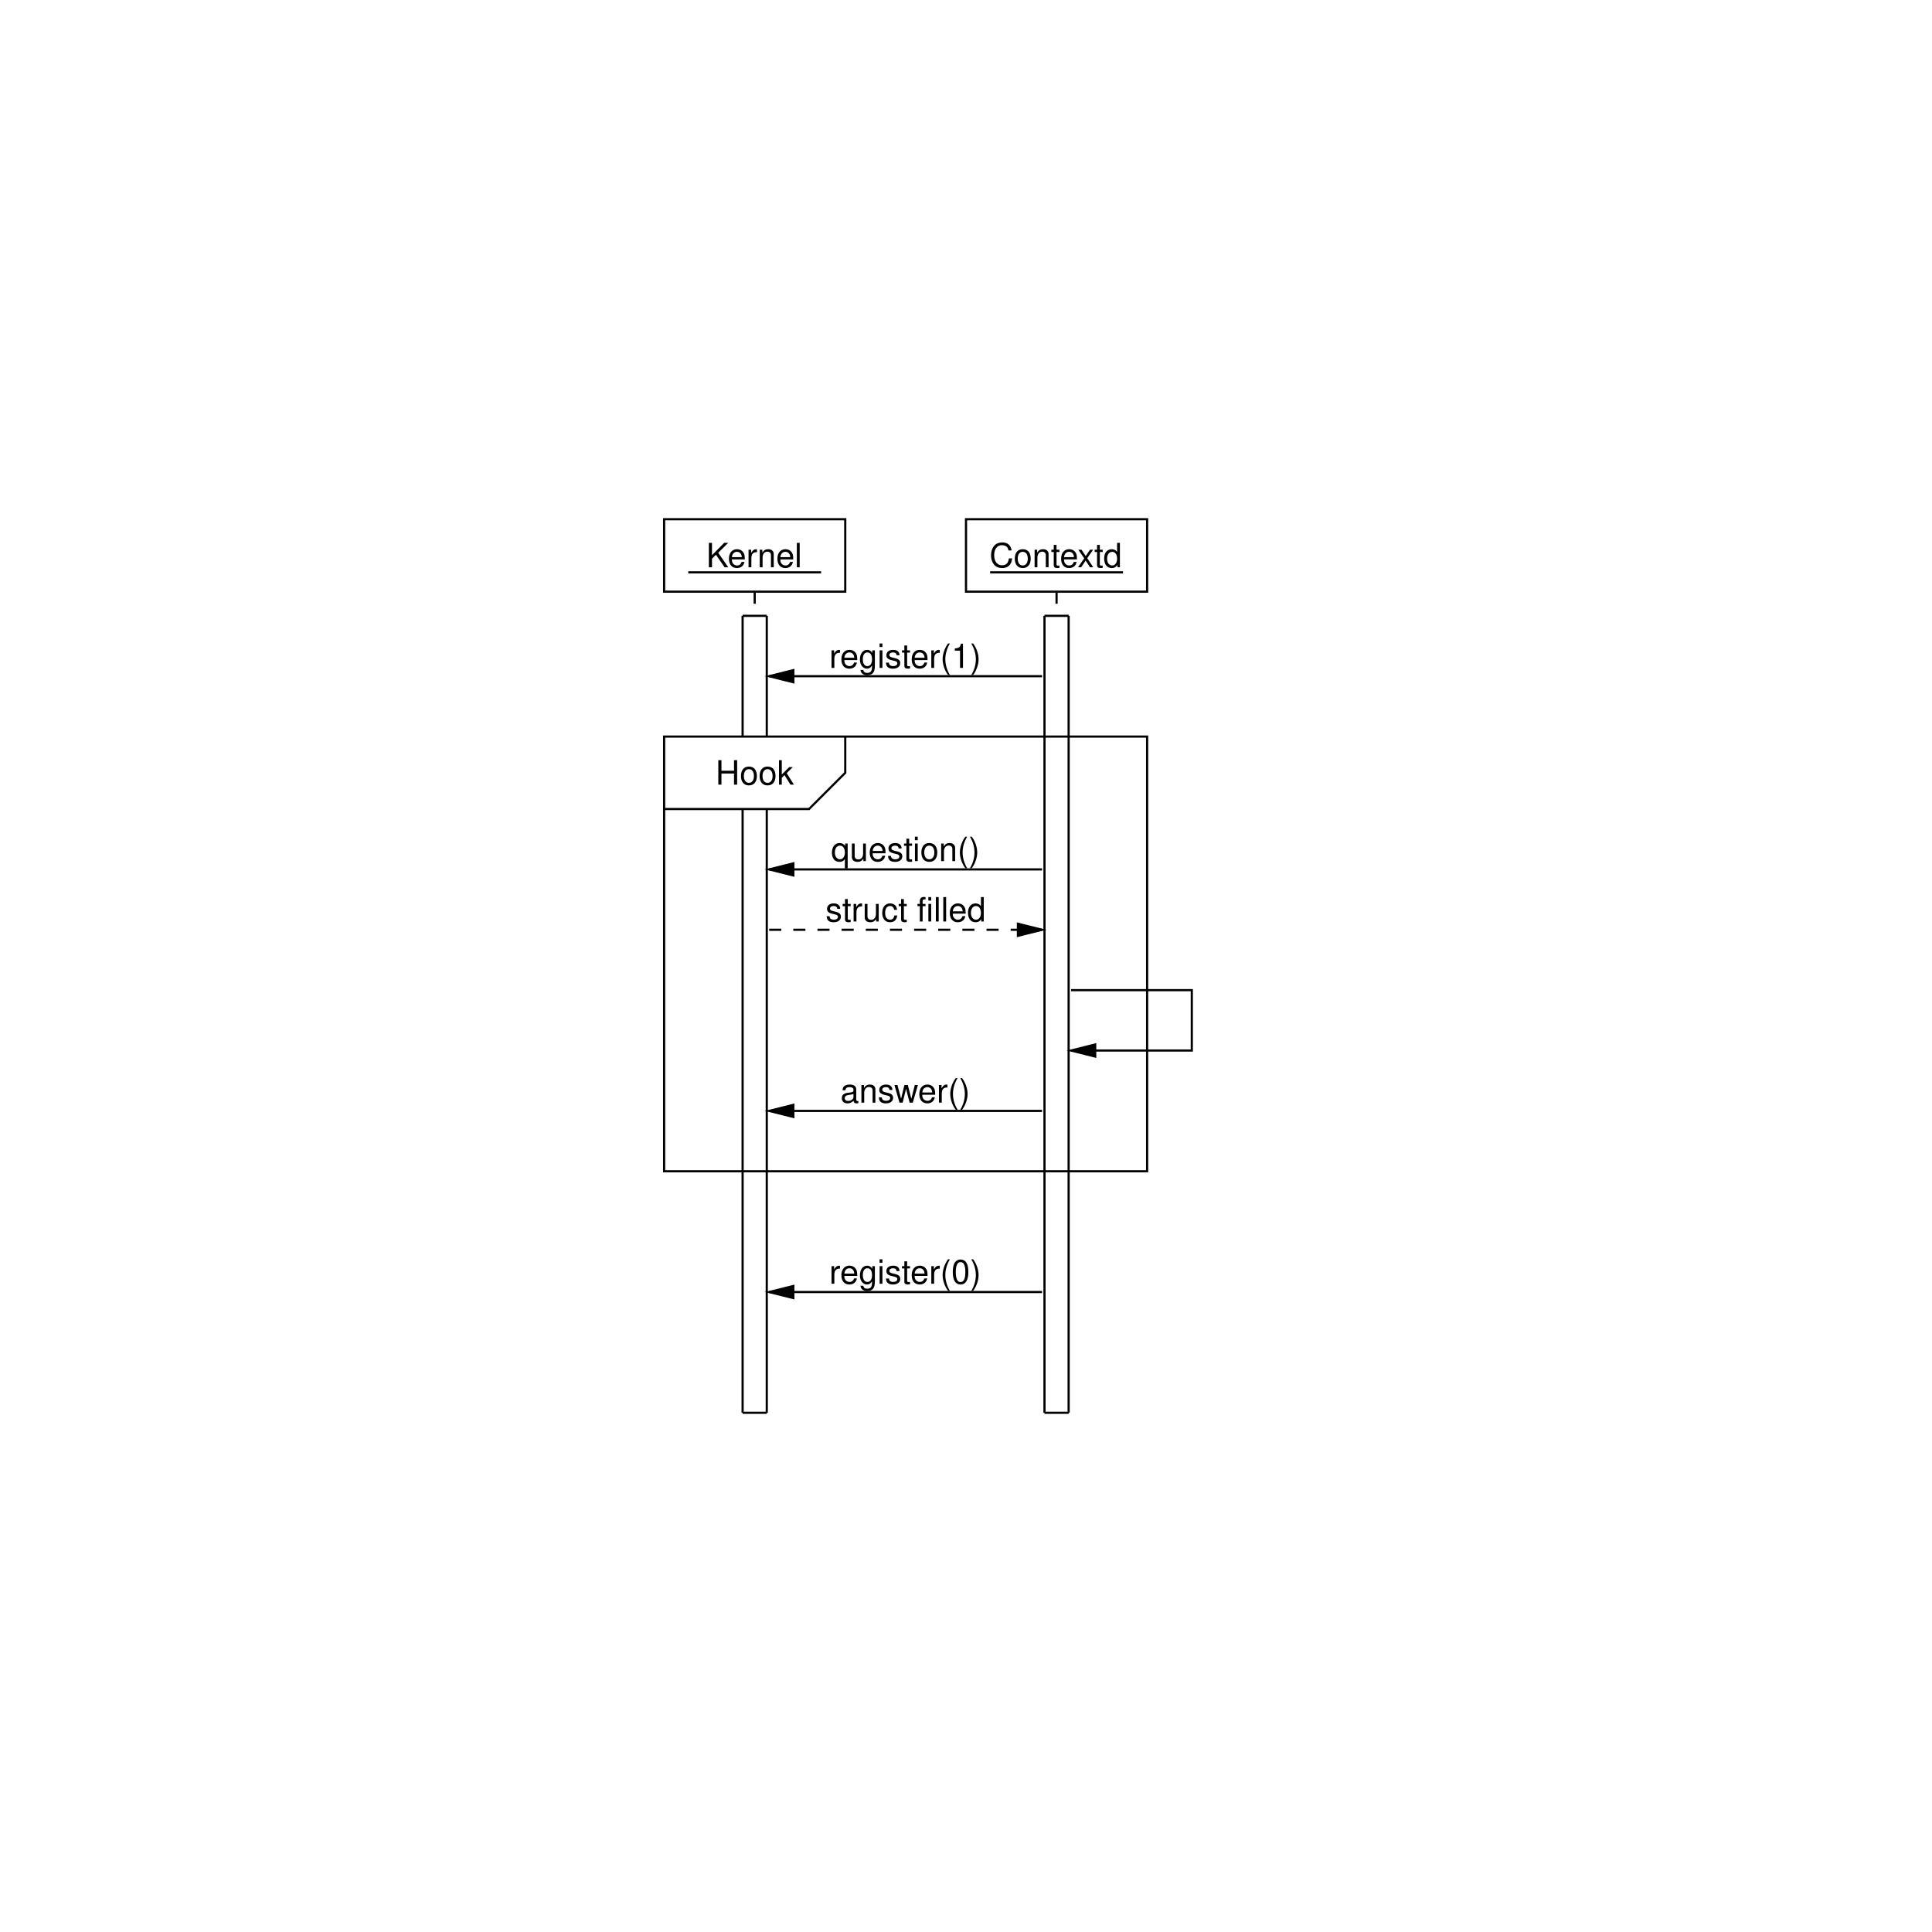
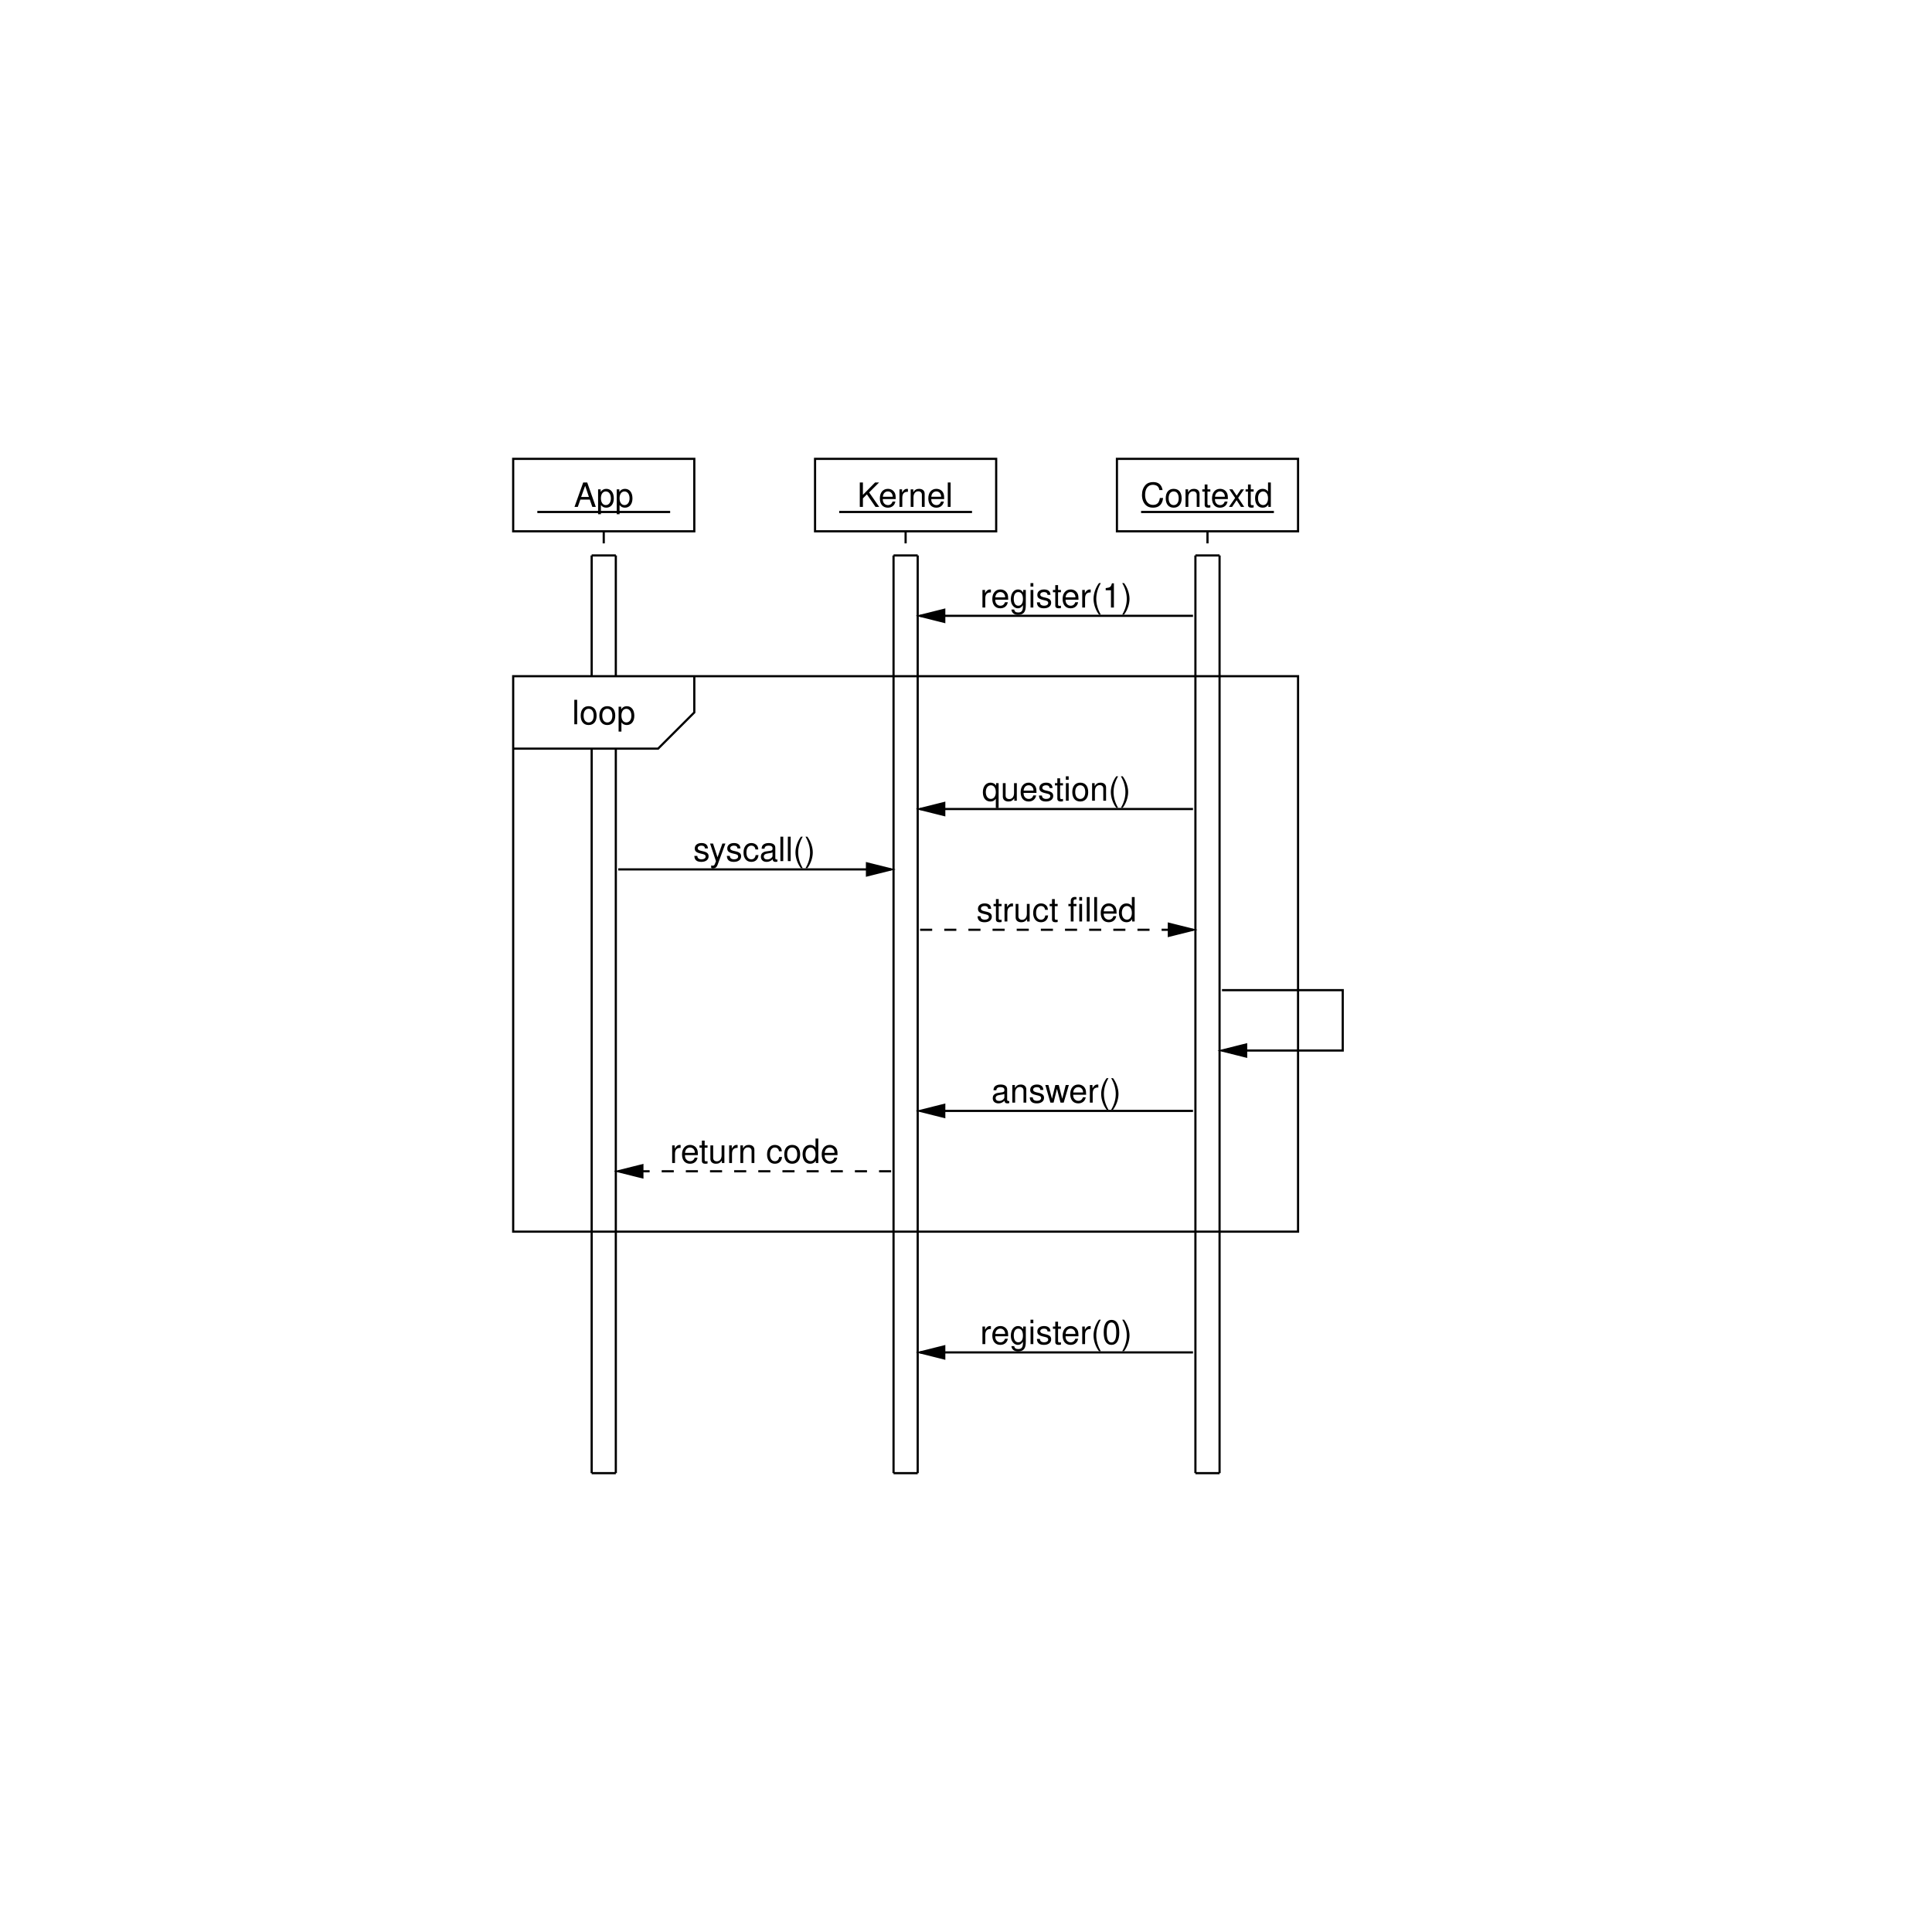
<svg xmlns="http://www.w3.org/2000/svg" version="1.1" baseProfile="full" id="body" width="8in" height="8in" viewBox="0 0 1 1" preserveAspectRatio="none">
-   <g id="content" transform="translate(0.34375,0.2875) scale(1,-1) scale(0.125) " xml:space="preserve" stroke="black" stroke-linecap="butt" stroke-linejoin="miter" stroke-miterlimit="10.433" stroke-dasharray="none" stroke-dashoffset="0" stroke-opacity="1" fill="none" fill-rule="evenodd" fill-opacity="1" font-style="normal" font-variant="normal" font-weight="normal" font-stretch="normal" font-size-adjust="none" letter-spacing="normal" word-spacing="normal" text-anchor="start">
+   <g id="content" transform="translate(0.26562,0.25625) scale(1,-1) scale(0.125) " xml:space="preserve" stroke="black" stroke-linecap="butt" stroke-linejoin="miter" stroke-miterlimit="10.433" stroke-dasharray="none" stroke-dashoffset="0" stroke-opacity="1" fill="none" fill-rule="evenodd" fill-opacity="1" font-style="normal" font-variant="normal" font-weight="normal" font-stretch="normal" font-size-adjust="none" letter-spacing="normal" word-spacing="normal" text-anchor="start">
    <rect x="0" y="-0.15" width="0.75" height="0.3" stroke-width="0.009" />
-     <text transform="translate(0.17431,-0.049028) scale(1,-1) scale(0.0069444) " font-family="Helvetica,sans-serif" font-size="20px" stroke="none" fill="black">Kernel</text>
+     <text transform="translate(0.25146,-0.049028) scale(1,-1) scale(0.0069444) " font-family="Helvetica,sans-serif" font-size="20px" stroke="none" fill="black">App</text>
    <line x1="0.1" y1="-0.07" x2="0.65" y2="-0.07" stroke-width="0.009" />
    <rect x="1.25" y="-0.15" width="0.75" height="0.3" stroke-width="0.009" />
-     <text transform="translate(1.3471,-0.049028) scale(1,-1) scale(0.0069444) " font-family="Helvetica,sans-serif" font-size="20px" stroke="none" fill="black">Contextd</text>
+     <text transform="translate(1.4243,-0.049028) scale(1,-1) scale(0.0069444) " font-family="Helvetica,sans-serif" font-size="20px" stroke="none" fill="black">Kernel</text>
    <line x1="1.35" y1="-0.07" x2="1.9" y2="-0.07" stroke-width="0.009" />
+     <rect x="2.5" y="-0.15" width="0.75" height="0.3" stroke-width="0.009" />
+     <text transform="translate(2.5971,-0.049028) scale(1,-1) scale(0.0069444) " font-family="Helvetica,sans-serif" font-size="20px" stroke="none" fill="black">Contextd</text>
+     <line x1="2.6" y1="-0.07" x2="3.15" y2="-0.07" stroke-width="0.009" />
    <line x1="0.375" y1="-0.15" x2="0.375" y2="-0.25" stroke-width="0.009" stroke-dasharray="0.05, 0.05" />
    <line x1="0.325" y1="-0.25" x2="0.425" y2="-0.25" stroke-width="0.009" />
    <line x1="1.625" y1="-0.15" x2="1.625" y2="-0.25" stroke-width="0.009" stroke-dasharray="0.05, 0.05" />
    <line x1="1.575" y1="-0.25" x2="1.675" y2="-0.25" stroke-width="0.009" />
-     <line x1="1.565" y1="-0.5" x2="0.435" y2="-0.5" stroke-width="0.009" />
-     <polygon points="0.535,-0.525 0.435,-0.5 0.535,-0.475 " stroke-width="0.009" fill="black" />
-     <text transform="translate(0.68361,-0.46569) scale(1,-1) scale(0.0069444) " font-family="Helvetica,sans-serif" font-size="20px" stroke="none" fill="black">register(1)</text>
-     <text transform="translate(0.98069,-0.63236) scale(1,-1) scale(0.0069444) " font-family="Helvetica,sans-serif" font-size="20px" stroke="none" fill="black"> </text>
+     <line x1="2.875" y1="-0.15" x2="2.875" y2="-0.25" stroke-width="0.009" stroke-dasharray="0.05, 0.05" />
+     <line x1="2.825" y1="-0.25" x2="2.925" y2="-0.25" stroke-width="0.009" />
+     <line x1="2.815" y1="-0.5" x2="1.685" y2="-0.5" stroke-width="0.009" />
+     <polygon points="1.785,-0.525 1.685,-0.5 1.785,-0.475 " stroke-width="0.009" fill="black" />
+     <text transform="translate(1.9336,-0.46569) scale(1,-1) scale(0.0069444) " font-family="Helvetica,sans-serif" font-size="20px" stroke="none" fill="black">register(1)</text>
+     <text transform="translate(2.2307,-0.63236) scale(1,-1) scale(0.0069444) " font-family="Helvetica,sans-serif" font-size="20px" stroke="none" fill="black"> </text>
    <line x1="0.325" y1="-0.25" x2="0.325" y2="-0.75" stroke-width="0.009" />
    <line x1="0.425" y1="-0.25" x2="0.425" y2="-0.75" stroke-width="0.009" />
-     <text transform="translate(0.21292,-0.94903) scale(1,-1) scale(0.0069444) " font-family="Helvetica,sans-serif" font-size="20px" stroke="none" fill="black">Hook</text>
+     <text transform="translate(0.24375,-0.94903) scale(1,-1) scale(0.0069444) " font-family="Helvetica,sans-serif" font-size="20px" stroke="none" fill="black">loop</text>
    <polyline points="0.75,-0.75 0.75,-0.9 0.6,-1.05 0,-1.05 " stroke-width="0.009" />
-     <line x1="1.565" y1="-1.3" x2="0.435" y2="-1.3" stroke-width="0.009" />
-     <polygon points="0.535,-1.325 0.435,-1.3 0.535,-1.275 " stroke-width="0.009" fill="black" />
-     <text transform="translate(0.69125,-1.2657) scale(1,-1) scale(0.0069444) " font-family="Helvetica,sans-serif" font-size="20px" stroke="none" fill="black">question()</text>
-     <text transform="translate(0.98069,-1.4324) scale(1,-1) scale(0.0069444) " font-family="Helvetica,sans-serif" font-size="20px" stroke="none" fill="black"> </text>
-     <line x1="0.435" y1="-1.55" x2="1.565" y2="-1.55" stroke-width="0.009" stroke-dasharray="0.05, 0.05" />
+     <line x1="2.815" y1="-1.3" x2="1.685" y2="-1.3" stroke-width="0.009" />
+     <polygon points="1.785,-1.325 1.685,-1.3 1.785,-1.275 " stroke-width="0.009" fill="black" />
+     <text transform="translate(1.9413,-1.2657) scale(1,-1) scale(0.0069444) " font-family="Helvetica,sans-serif" font-size="20px" stroke="none" fill="black">question()</text>
+     <text transform="translate(2.2307,-1.4324) scale(1,-1) scale(0.0069444) " font-family="Helvetica,sans-serif" font-size="20px" stroke="none" fill="black"> </text>
+     <line x1="0.435" y1="-1.55" x2="1.565" y2="-1.55" stroke-width="0.009" />
    <polygon points="1.465,-1.525 1.565,-1.55 1.465,-1.575 " stroke-width="0.009" fill="black" />
-     <text transform="translate(0.66812,-1.5157) scale(1,-1) scale(0.0069444) " font-family="Helvetica,sans-serif" font-size="20px" stroke="none" fill="black">struct filled</text>
+     <text transform="translate(0.74542,-1.5157) scale(1,-1) scale(0.0069444) " font-family="Helvetica,sans-serif" font-size="20px" stroke="none" fill="black">syscall()</text>
    <text transform="translate(0.98069,-1.6824) scale(1,-1) scale(0.0069444) " font-family="Helvetica,sans-serif" font-size="20px" stroke="none" fill="black"> </text>
-     <polyline points="1.685,-1.8 2.185,-1.8 2.185,-2.05 1.685,-2.05 " stroke-width="0.009" />
-     <polygon points="1.785,-2.075 1.685,-2.05 1.785,-2.025 " stroke-width="0.009" fill="black" />
-     <text transform="translate(1.6657,-1.8907) scale(1,-1) scale(0.0069444) " font-family="Helvetica,sans-serif" font-size="20px" stroke="none" fill="black"> </text>
-     <text transform="translate(1.6657,-2.0574) scale(1,-1) scale(0.0069444) " font-family="Helvetica,sans-serif" font-size="20px" stroke="none" fill="black"> </text>
-     <text transform="translate(1.6657,-2.224) scale(1,-1) scale(0.0069444) " font-family="Helvetica,sans-serif" font-size="20px" stroke="none" fill="black"> </text>
-     <line x1="1.565" y1="-2.3" x2="0.435" y2="-2.3" stroke-width="0.009" />
-     <polygon points="0.535,-2.325 0.435,-2.3 0.535,-2.275 " stroke-width="0.009" fill="black" />
-     <text transform="translate(0.72993,-2.2657) scale(1,-1) scale(0.0069444) " font-family="Helvetica,sans-serif" font-size="20px" stroke="none" fill="black">answer()</text>
-     <text transform="translate(0.98069,-2.4324) scale(1,-1) scale(0.0069444) " font-family="Helvetica,sans-serif" font-size="20px" stroke="none" fill="black"> </text>
-     <rect x="0" y="-2.55" width="2" height="1.8" stroke-width="0.009" />
-     <line x1="1.565" y1="-3.05" x2="0.435" y2="-3.05" stroke-width="0.009" />
-     <polygon points="0.535,-3.075 0.435,-3.05 0.535,-3.025 " stroke-width="0.009" fill="black" />
-     <text transform="translate(0.68361,-3.0157) scale(1,-1) scale(0.0069444) " font-family="Helvetica,sans-serif" font-size="20px" stroke="none" fill="black">register(0)</text>
-     <text transform="translate(0.98069,-3.1824) scale(1,-1) scale(0.0069444) " font-family="Helvetica,sans-serif" font-size="20px" stroke="none" fill="black"> </text>
-     <line x1="0.325" y1="-1.05" x2="0.325" y2="-3.55" stroke-width="0.009" />
-     <line x1="0.425" y1="-1.05" x2="0.425" y2="-3.55" stroke-width="0.009" />
-     <line x1="0.325" y1="-3.55" x2="0.425" y2="-3.55" stroke-width="0.009" />
-     <line x1="1.575" y1="-0.25" x2="1.575" y2="-3.55" stroke-width="0.009" />
-     <line x1="1.675" y1="-0.25" x2="1.675" y2="-3.55" stroke-width="0.009" />
-     <line x1="1.575" y1="-3.55" x2="1.675" y2="-3.55" stroke-width="0.009" />
+     <line x1="1.685" y1="-1.8" x2="2.815" y2="-1.8" stroke-width="0.009" stroke-dasharray="0.05, 0.05" />
+     <polygon points="2.715,-1.775 2.815,-1.8 2.715,-1.825 " stroke-width="0.009" fill="black" />
+     <text transform="translate(1.9181,-1.7657) scale(1,-1) scale(0.0069444) " font-family="Helvetica,sans-serif" font-size="20px" stroke="none" fill="black">struct filled</text>
+     <text transform="translate(2.2307,-1.9324) scale(1,-1) scale(0.0069444) " font-family="Helvetica,sans-serif" font-size="20px" stroke="none" fill="black"> </text>
+     <polyline points="2.935,-2.05 3.435,-2.05 3.435,-2.3 2.935,-2.3 " stroke-width="0.009" />
+     <polygon points="3.035,-2.325 2.935,-2.3 3.035,-2.275 " stroke-width="0.009" fill="black" />
+     <text transform="translate(2.9157,-2.1407) scale(1,-1) scale(0.0069444) " font-family="Helvetica,sans-serif" font-size="20px" stroke="none" fill="black"> </text>
+     <text transform="translate(2.9157,-2.3074) scale(1,-1) scale(0.0069444) " font-family="Helvetica,sans-serif" font-size="20px" stroke="none" fill="black"> </text>
+     <text transform="translate(2.9157,-2.474) scale(1,-1) scale(0.0069444) " font-family="Helvetica,sans-serif" font-size="20px" stroke="none" fill="black"> </text>
+     <line x1="2.815" y1="-2.55" x2="1.685" y2="-2.55" stroke-width="0.009" />
+     <polygon points="1.785,-2.575 1.685,-2.55 1.785,-2.525 " stroke-width="0.009" fill="black" />
+     <text transform="translate(1.9799,-2.5157) scale(1,-1) scale(0.0069444) " font-family="Helvetica,sans-serif" font-size="20px" stroke="none" fill="black">answer()</text>
+     <text transform="translate(2.2307,-2.6824) scale(1,-1) scale(0.0069444) " font-family="Helvetica,sans-serif" font-size="20px" stroke="none" fill="black"> </text>
+     <line x1="1.565" y1="-2.8" x2="0.435" y2="-2.8" stroke-width="0.009" stroke-dasharray="0.05, 0.05" />
+     <polygon points="0.535,-2.825 0.435,-2.8 0.535,-2.775 " stroke-width="0.009" fill="black" />
+     <text transform="translate(0.64875,-2.7657) scale(1,-1) scale(0.0069444) " font-family="Helvetica,sans-serif" font-size="20px" stroke="none" fill="black">return code</text>
+     <text transform="translate(0.98069,-2.9324) scale(1,-1) scale(0.0069444) " font-family="Helvetica,sans-serif" font-size="20px" stroke="none" fill="black"> </text>
+     <rect x="0" y="-3.05" width="3.25" height="2.3" stroke-width="0.009" />
+     <line x1="2.815" y1="-3.55" x2="1.685" y2="-3.55" stroke-width="0.009" />
+     <polygon points="1.785,-3.575 1.685,-3.55 1.785,-3.525 " stroke-width="0.009" fill="black" />
+     <text transform="translate(1.9336,-3.5157) scale(1,-1) scale(0.0069444) " font-family="Helvetica,sans-serif" font-size="20px" stroke="none" fill="black">register(0)</text>
+     <text transform="translate(2.2307,-3.6824) scale(1,-1) scale(0.0069444) " font-family="Helvetica,sans-serif" font-size="20px" stroke="none" fill="black"> </text>
+     <line x1="1.575" y1="-0.25" x2="1.575" y2="-4.05" stroke-width="0.009" />
+     <line x1="1.675" y1="-0.25" x2="1.675" y2="-4.05" stroke-width="0.009" />
+     <line x1="1.575" y1="-4.05" x2="1.675" y2="-4.05" stroke-width="0.009" />
+     <line x1="2.825" y1="-0.25" x2="2.825" y2="-4.05" stroke-width="0.009" />
+     <line x1="2.925" y1="-0.25" x2="2.925" y2="-4.05" stroke-width="0.009" />
+     <line x1="2.825" y1="-4.05" x2="2.925" y2="-4.05" stroke-width="0.009" />
+     <line x1="0.325" y1="-1.05" x2="0.325" y2="-4.05" stroke-width="0.009" />
+     <line x1="0.425" y1="-1.05" x2="0.425" y2="-4.05" stroke-width="0.009" />
+     <line x1="0.325" y1="-4.05" x2="0.425" y2="-4.05" stroke-width="0.009" />
  </g>
</svg>
